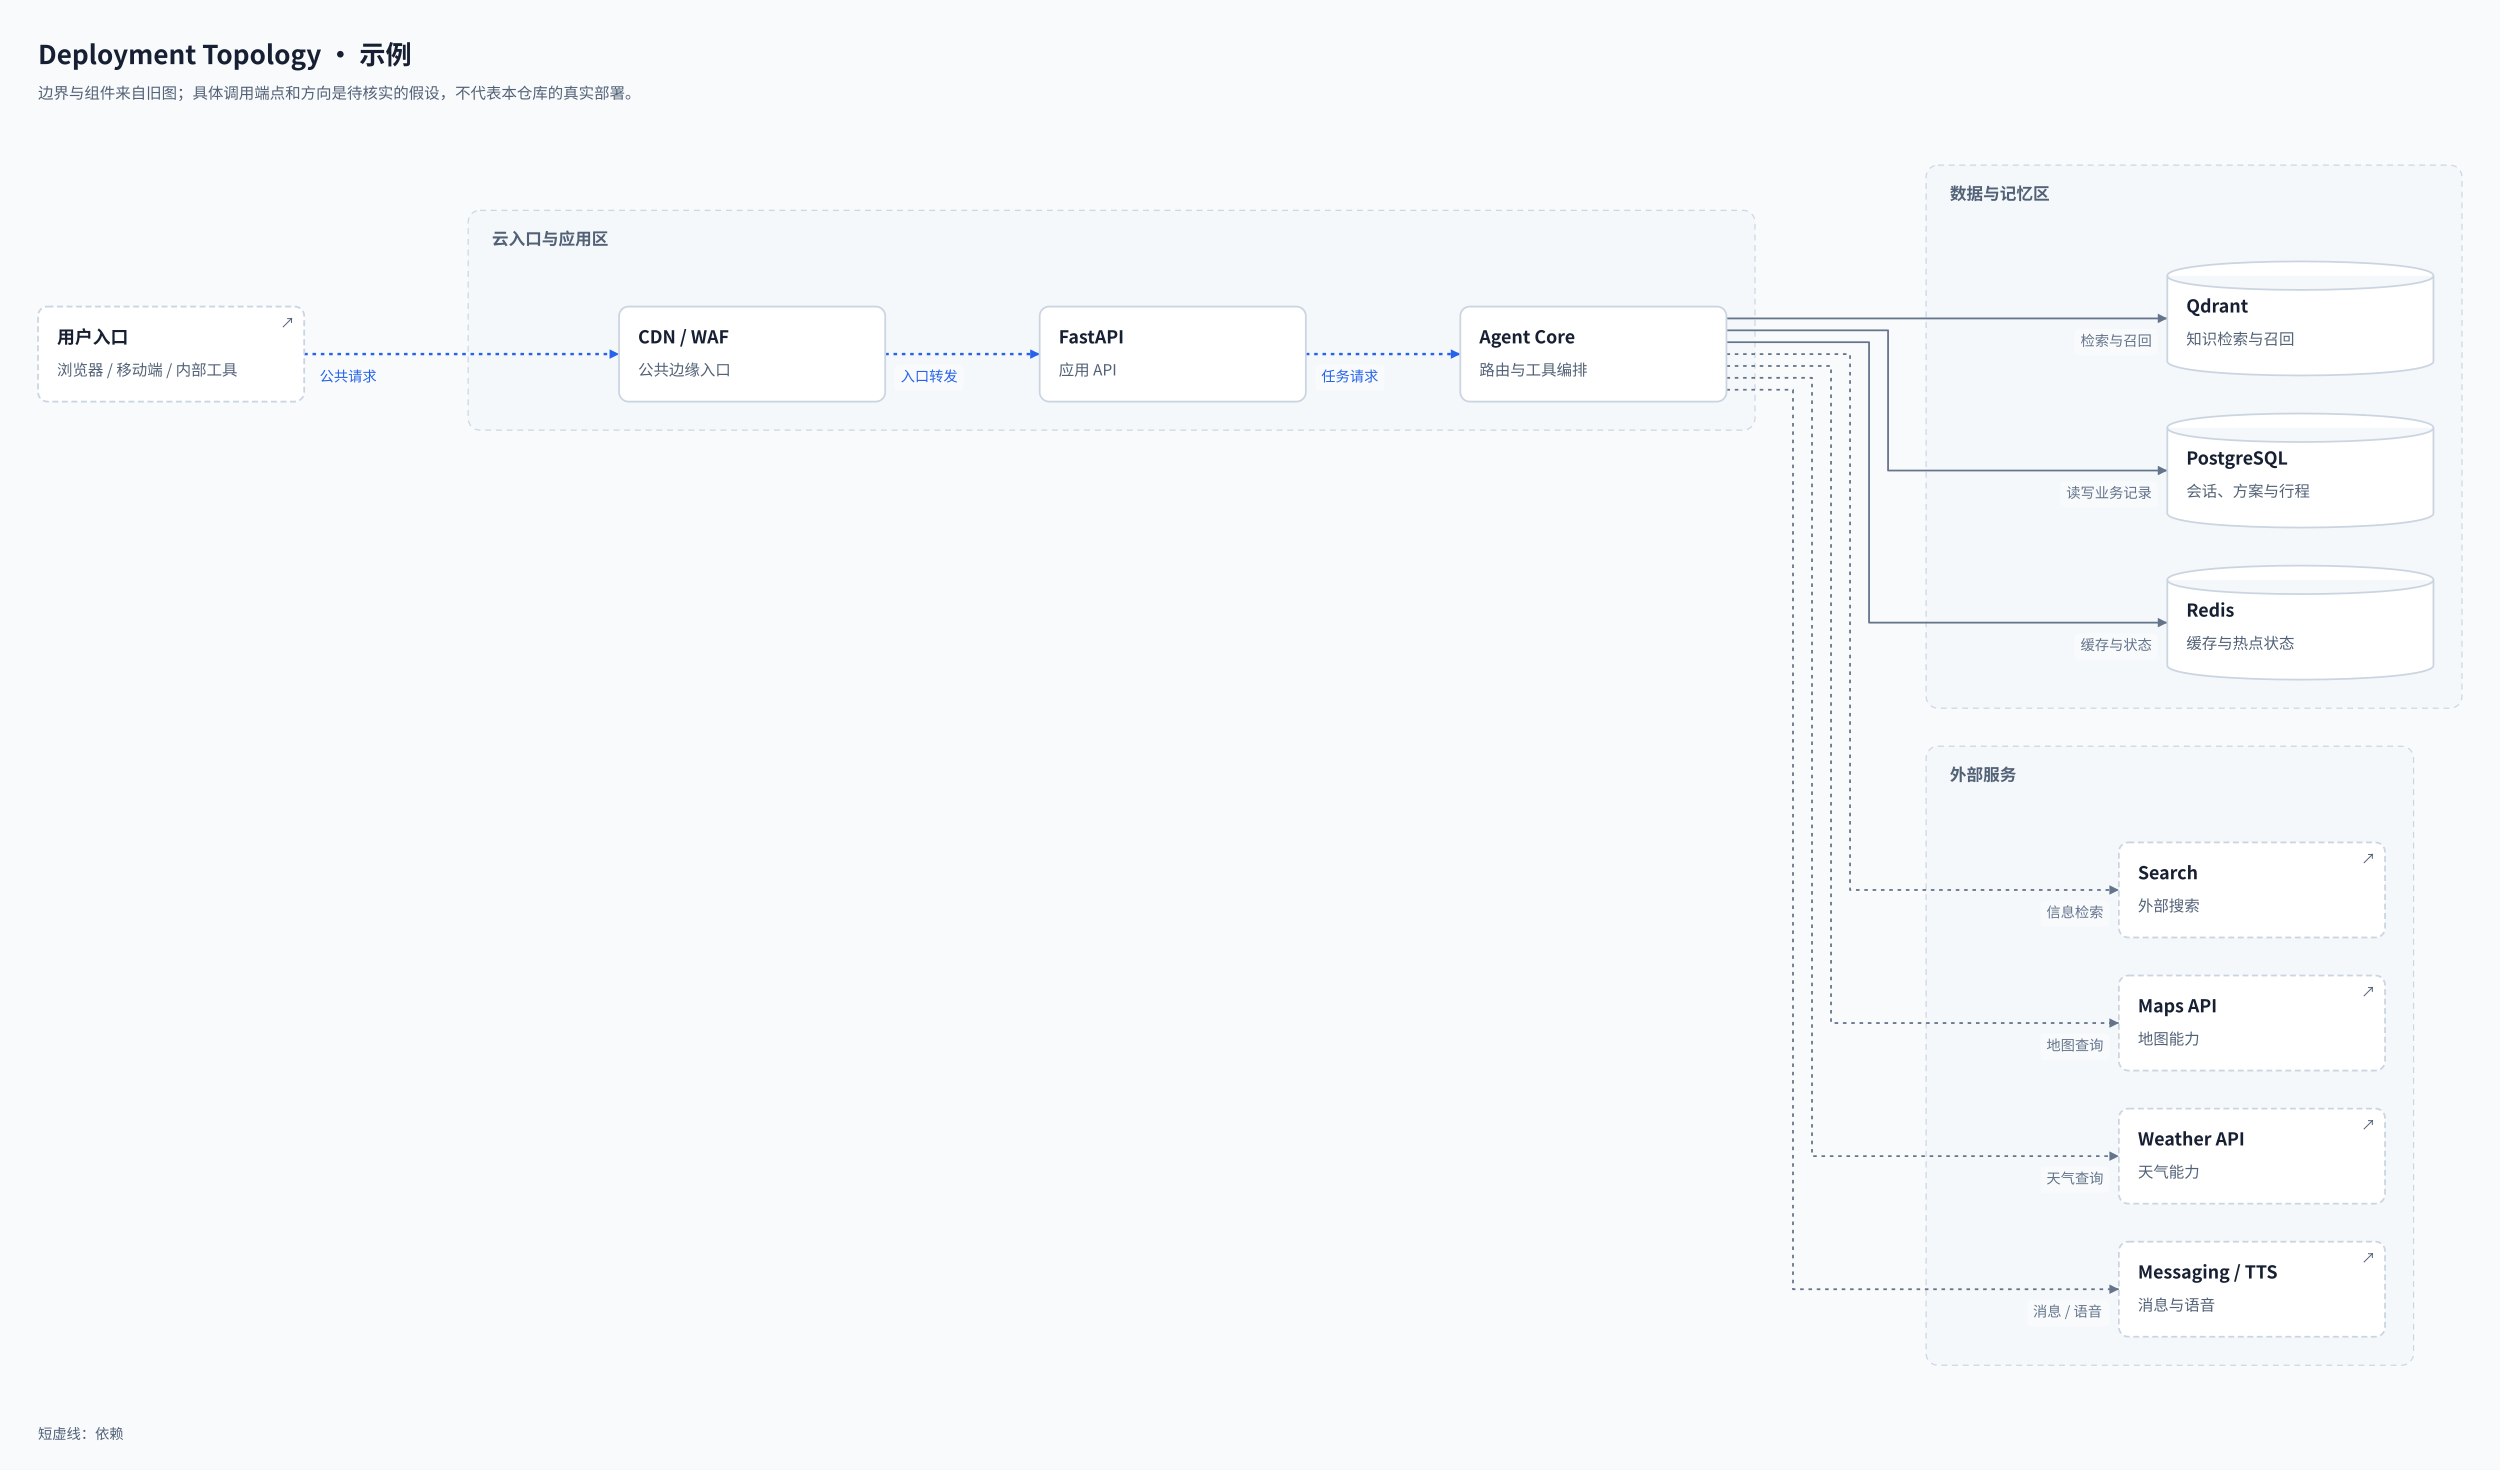
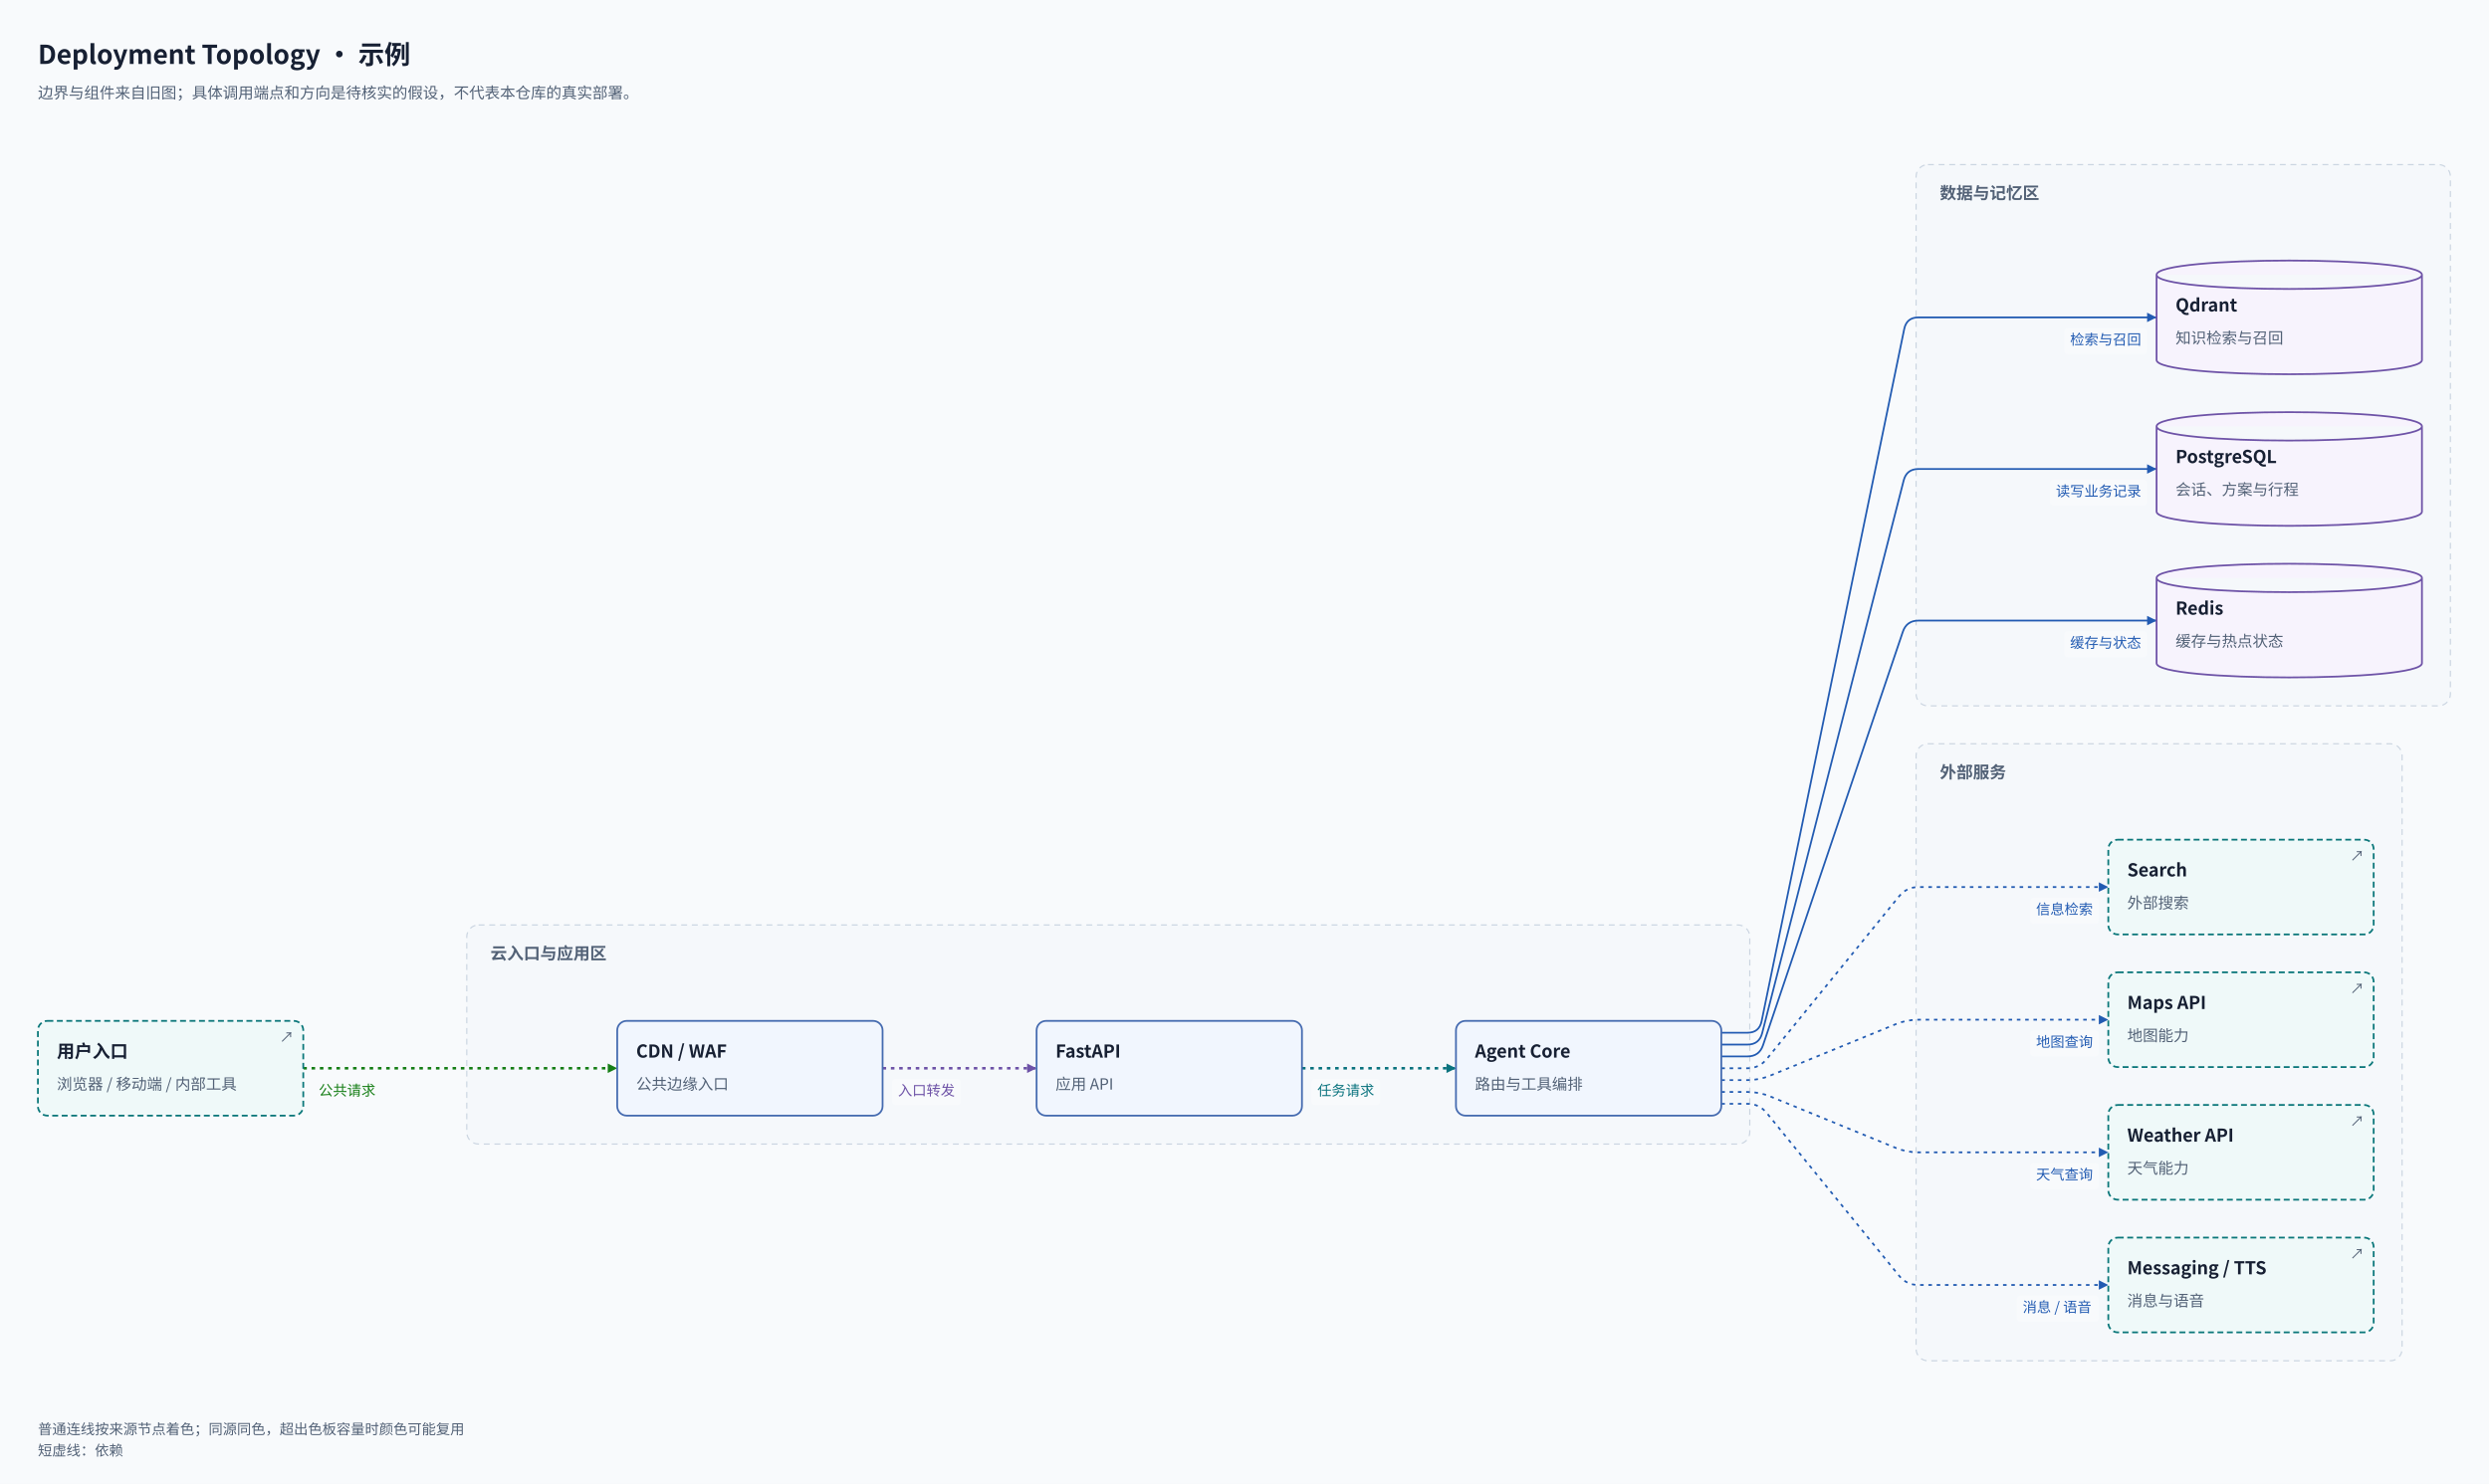
- <svg xmlns="http://www.w3.org/2000/svg" width="2104" role="img" data-theme="light" height="1237" viewBox="0 0 2104 1237" style="font-family: &quot;Segoe UI&quot;, &quot;Microsoft YaHei&quot;, &quot;Noto Sans CJK SC&quot;, sans-serif;">
-   <rect width="2104" height="1237" fill="#F8FAFC" />
+ <svg xmlns="http://www.w3.org/2000/svg" width="2101" role="img" data-theme="light" height="1253" viewBox="0 0 2101 1253" style="font-family: &quot;Segoe UI&quot;, &quot;Microsoft YaHei&quot;, &quot;Noto Sans CJK SC&quot;, sans-serif;">
+   <rect width="2101" height="1253" fill="#F8FAFC" />
  <text x="32" y="54" fill="#172033" font-size="22" font-weight="600">Deployment Topology · 示例</text>
  <text x="32" y="83" fill="#526176" font-size="13" font-weight="400">边界与组件来自旧图；具体调用端点和方向是待核实的假设，不代表本仓库的真实部署。</text>
-   <svg width="2104" height="1074" viewBox="0 0 2104 1074" role="group" aria-label="技术图" data-diagram="true" style="font-family: &quot;Segoe UI&quot;, &quot;Microsoft YaHei&quot;, &quot;Noto Sans CJK SC&quot;, sans-serif;" y="107" x="0">
-     <style>.bp-node,.bp-group-toggle,.bp-edge{cursor:pointer}.bp-node:focus{outline:none}.bp-node:focus .bp-shape,.bp-node.bp-selected .bp-shape{stroke:#2563EB;stroke-width:3}.bp-dim{opacity:.2}.bp-related .bp-shape{stroke:#2563EB;stroke-width:2.5}.bp-edge.bp-related .bp-edge-line,.bp-edge.bp-selected .bp-edge-line{stroke:#2563EB;stroke-width:3}.bp-edge:focus .bp-edge-line{stroke:#2563EB;stroke-width:3}.bp-group-toggle:focus rect{stroke:#2563EB;stroke-width:2}.bp-group-toggle:hover rect{fill:#F1F5F9}</style>
+   <svg width="2101" height="1074" viewBox="0 0 2101 1074" role="group" aria-label="技术图" data-diagram="true" style="font-family: &quot;Segoe UI&quot;, &quot;Microsoft YaHei&quot;, &quot;Noto Sans CJK SC&quot;, sans-serif;" y="107" x="0">
+     <style>.bp-node,.bp-group-toggle,.bp-edge{cursor:pointer}.bp-node:focus{outline:none}.bp-node:focus .bp-shape,.bp-node.bp-selected .bp-shape{stroke:#2563EB;stroke-width:3}.bp-dim{opacity:.2}.bp-related .bp-shape{stroke:#2563EB;stroke-width:2.5}.bp-edge.bp-related .bp-edge-line,.bp-edge.bp-selected .bp-edge-line{stroke-width:3}.bp-edge:focus .bp-edge-line{stroke-width:3}.bp-group-toggle:focus rect{stroke:#2563EB;stroke-width:2}.bp-group-toggle:hover rect{fill:#F1F5F9}</style>
    <defs>
-       <marker id="export-1-bp-arrow-normal" markerWidth="8" markerHeight="8" refX="8" refY="4" orient="auto" markerUnits="userSpaceOnUse">
-         <path d="M0 0 L8 4 L0 8 Z" fill="#64748B" />
-       </marker>
-       <marker id="export-1-bp-arrow-accent" markerWidth="8" markerHeight="8" refX="8" refY="4" orient="auto" markerUnits="userSpaceOnUse">
-         <path d="M0 0 L8 4 L0 8 Z" fill="#2563EB" />
-       </marker>
      <marker id="export-1-bp-arrow-exception" markerWidth="8" markerHeight="8" refX="8" refY="4" orient="auto" markerUnits="userSpaceOnUse">
        <path d="M0 0 L8 4 L0 8 Z" fill="#B91C1C" />
      </marker>
+       <marker id="export-1-bp-arrow-feedback" markerWidth="8" markerHeight="8" refX="8" refY="4" orient="auto" markerUnits="userSpaceOnUse">
+         <path d="M0 0 L8 4 L0 8 Z" fill="#915E0A" />
+       </marker>
+       <marker id="export-1-bp-arrow-source-0" markerWidth="8" markerHeight="8" refX="8" refY="4" orient="auto" markerUnits="userSpaceOnUse">
+         <path d="M0 0 L8 4 L0 8 Z" fill="#225BB2" />
+       </marker>
+       <marker id="export-1-bp-arrow-source-1" markerWidth="8" markerHeight="8" refX="8" refY="4" orient="auto" markerUnits="userSpaceOnUse">
+         <path d="M0 0 L8 4 L0 8 Z" fill="#0A737E" />
+       </marker>
+       <marker id="export-1-bp-arrow-source-2" markerWidth="8" markerHeight="8" refX="8" refY="4" orient="auto" markerUnits="userSpaceOnUse">
+         <path d="M0 0 L8 4 L0 8 Z" fill="#6E53A7" />
+       </marker>
+       <marker id="export-1-bp-arrow-source-3" markerWidth="8" markerHeight="8" refX="8" refY="4" orient="auto" markerUnits="userSpaceOnUse">
+         <path d="M0 0 L8 4 L0 8 Z" fill="#286B4D" />
+       </marker>
+       <marker id="export-1-bp-arrow-source-4" markerWidth="8" markerHeight="8" refX="8" refY="4" orient="auto" markerUnits="userSpaceOnUse">
+         <path d="M0 0 L8 4 L0 8 Z" fill="#9C3B73" />
+       </marker>
+       <marker id="export-1-bp-arrow-source-5" markerWidth="8" markerHeight="8" refX="8" refY="4" orient="auto" markerUnits="userSpaceOnUse">
+         <path d="M0 0 L8 4 L0 8 Z" fill="#475569" />
+       </marker>
+       <marker id="export-1-bp-arrow-source-6" markerWidth="8" markerHeight="8" refX="8" refY="4" orient="auto" markerUnits="userSpaceOnUse">
+         <path d="M0 0 L8 4 L0 8 Z" fill="#795548" />
+       </marker>
+       <marker id="export-1-bp-arrow-source-7" markerWidth="8" markerHeight="8" refX="8" refY="4" orient="auto" markerUnits="userSpaceOnUse">
+         <path d="M0 0 L8 4 L0 8 Z" fill="#55700D" />
+       </marker>
+       <marker id="export-1-bp-arrow-source-8" markerWidth="8" markerHeight="8" refX="8" refY="4" orient="auto" markerUnits="userSpaceOnUse">
+         <path d="M0 0 L8 4 L0 8 Z" fill="#822B2B" />
+       </marker>
+       <marker id="export-1-bp-arrow-source-9" markerWidth="8" markerHeight="8" refX="8" refY="4" orient="auto" markerUnits="userSpaceOnUse">
+         <path d="M0 0 L8 4 L0 8 Z" fill="#167E16" />
+       </marker>
+       <marker id="export-1-bp-arrow-source-10" markerWidth="8" markerHeight="8" refX="8" refY="4" orient="auto" markerUnits="userSpaceOnUse">
+         <path d="M0 0 L8 4 L0 8 Z" fill="#953295" />
+       </marker>
+       <marker id="export-1-bp-arrow-source-11" markerWidth="8" markerHeight="8" refX="8" refY="4" orient="auto" markerUnits="userSpaceOnUse">
+         <path d="M0 0 L8 4 L0 8 Z" fill="#6F5625" />
+       </marker>
+       <marker id="export-1-bp-arrow-source-12" markerWidth="8" markerHeight="8" refX="8" refY="4" orient="auto" markerUnits="userSpaceOnUse">
+         <path d="M0 0 L8 4 L0 8 Z" fill="#326395" />
+       </marker>
+       <marker id="export-1-bp-arrow-source-13" markerWidth="8" markerHeight="8" refX="8" refY="4" orient="auto" markerUnits="userSpaceOnUse">
+         <path d="M0 0 L8 4 L0 8 Z" fill="#25256F" />
+       </marker>
+       <marker id="export-1-bp-arrow-source-14" markerWidth="8" markerHeight="8" refX="8" refY="4" orient="auto" markerUnits="userSpaceOnUse">
+         <path d="M0 0 L8 4 L0 8 Z" fill="#11799C" />
+       </marker>
+       <marker id="export-1-bp-arrow-source-15" markerWidth="8" markerHeight="8" refX="8" refY="4" orient="auto" markerUnits="userSpaceOnUse">
+         <path d="M0 0 L8 4 L0 8 Z" fill="#6F3E25" />
+       </marker>
+       <marker id="export-1-bp-arrow-source-16" markerWidth="8" markerHeight="8" refX="8" refY="4" orient="auto" markerUnits="userSpaceOnUse">
+         <path d="M0 0 L8 4 L0 8 Z" fill="#572B82" />
+       </marker>
+       <marker id="export-1-bp-arrow-source-17" markerWidth="8" markerHeight="8" refX="8" refY="4" orient="auto" markerUnits="userSpaceOnUse">
+         <path d="M0 0 L8 4 L0 8 Z" fill="#6F253E" />
+       </marker>
    </defs>
-     <rect width="2104" height="1074" fill="#F8FAFC" data-background="true" />
+     <rect width="2101" height="1074" fill="#F8FAFC" data-background="true" />
    <g data-group-id="application-zone" aria-label="分组 云入口与应用区">
-       <rect x="394" y="70" width="1083" height="185" rx="10" fill="#F1F5F9" fill-opacity="0.55" stroke="#CBD5E1" stroke-dasharray="5 4" />
-       <text x="414" y="99" fill="#526176" font-size="14" font-weight="600" text-anchor="start" data-text-block="true">
+       <rect x="394" y="674" width="1083" height="185" rx="10" fill="#F1F5F9" fill-opacity="0.55" stroke="#CBD5E1" stroke-dasharray="5 4" />
+       <text x="414" y="703" fill="#526176" font-size="14" font-weight="600" text-anchor="start" data-text-block="true">
        <tspan x="414" dy="0">云入口与应用区</tspan>
      </text>
    </g>
    <g data-group-id="data-zone" aria-label="分组 数据与记忆区">
-       <rect x="1621" y="32" width="451" height="457" rx="10" fill="#F1F5F9" fill-opacity="0.55" stroke="#CBD5E1" stroke-dasharray="5 4" />
-       <text x="1641" y="61" fill="#526176" font-size="14" font-weight="600" text-anchor="start" data-text-block="true">
-         <tspan x="1641" dy="0">数据与记忆区</tspan>
+       <rect x="1617.4" y="32" width="451" height="457" rx="10" fill="#F1F5F9" fill-opacity="0.55" stroke="#CBD5E1" stroke-dasharray="5 4" />
+       <text x="1637.4" y="61" fill="#526176" font-size="14" font-weight="600" text-anchor="start" data-text-block="true">
+         <tspan x="1637.4" dy="0">数据与记忆区</tspan>
      </text>
    </g>
    <g data-group-id="external-zone" aria-label="分组 外部服务">
-       <rect x="1621" y="521" width="410.25" height="521" rx="10" fill="#F1F5F9" fill-opacity="0.55" stroke="#CBD5E1" stroke-dasharray="5 4" />
-       <text x="1641" y="550" fill="#526176" font-size="14" font-weight="600" text-anchor="start" data-text-block="true">
-         <tspan x="1641" dy="0">外部服务</tspan>
-       </text>
-     </g>
-     <g class="bp-edge" data-edge-id="users-edge" aria-label="users 到 edge：公共请求">
-       <path d="M256 191 L521 191" fill="none" stroke="transparent" stroke-width="16" data-edge-hit="true" />
-       <path d="M256 191 L521 191" fill="none" stroke="#2563EB" stroke-width="2" stroke-dasharray="3 4" stroke-linejoin="round" marker-end="url(#export-1-bp-arrow-accent)" class="bp-edge-line" />
-     </g>
-     <g class="bp-edge" data-edge-id="edge-api" aria-label="edge 到 api：入口转发">
-       <path d="M745 191 L875 191" fill="none" stroke="transparent" stroke-width="16" data-edge-hit="true" />
-       <path d="M745 191 L875 191" fill="none" stroke="#2563EB" stroke-width="2" stroke-dasharray="3 4" stroke-linejoin="round" marker-end="url(#export-1-bp-arrow-accent)" class="bp-edge-line" />
-     </g>
-     <g class="bp-edge" data-edge-id="api-agent" aria-label="api 到 agent：任务请求">
-       <path d="M1099 191 L1229 191" fill="none" stroke="transparent" stroke-width="16" data-edge-hit="true" />
-       <path d="M1099 191 L1229 191" fill="none" stroke="#2563EB" stroke-width="2" stroke-dasharray="3 4" stroke-linejoin="round" marker-end="url(#export-1-bp-arrow-accent)" class="bp-edge-line" />
-     </g>
-     <g class="bp-edge" data-edge-id="agent-postgres" aria-label="agent 到 postgres：读写业务记录">
-       <path d="M1453 171 L1589 171 L1589 289 L1824 289" fill="none" stroke="transparent" stroke-width="16" data-edge-hit="true" />
-       <path d="M1453 171 L1589 171 L1589 289 L1824 289" fill="none" stroke="#64748B" stroke-width="1.5" stroke-dasharray="none" stroke-linejoin="round" marker-end="url(#export-1-bp-arrow-normal)" class="bp-edge-line" />
-     </g>
-     <g class="bp-edge" data-edge-id="agent-redis" aria-label="agent 到 redis：缓存与状态">
-       <path d="M1453 181 L1573 181 L1573 417 L1824 417" fill="none" stroke="transparent" stroke-width="16" data-edge-hit="true" />
-       <path d="M1453 181 L1573 181 L1573 417 L1824 417" fill="none" stroke="#64748B" stroke-width="1.5" stroke-dasharray="none" stroke-linejoin="round" marker-end="url(#export-1-bp-arrow-normal)" class="bp-edge-line" />
-     </g>
-     <g class="bp-edge" data-edge-id="agent-qdrant" aria-label="agent 到 qdrant：检索与召回">
-       <path d="M1453 161 L1824 161" fill="none" stroke="transparent" stroke-width="16" data-edge-hit="true" />
-       <path d="M1453 161 L1824 161" fill="none" stroke="#64748B" stroke-width="1.5" stroke-dasharray="none" stroke-linejoin="round" marker-end="url(#export-1-bp-arrow-normal)" class="bp-edge-line" />
-     </g>
-     <g class="bp-edge" data-edge-id="agent-maps" aria-label="agent 到 maps：地图查询">
-       <path d="M1453 201 L1541 201 L1541 754 L1783.25 754" fill="none" stroke="transparent" stroke-width="16" data-edge-hit="true" />
-       <path d="M1453 201 L1541 201 L1541 754 L1783.25 754" fill="none" stroke="#64748B" stroke-width="1.5" stroke-dasharray="3 4" stroke-linejoin="round" marker-end="url(#export-1-bp-arrow-normal)" class="bp-edge-line" />
-     </g>
-     <g class="bp-edge" data-edge-id="agent-weather" aria-label="agent 到 weather：天气查询">
-       <path d="M1453 211 L1525 211 L1525 866 L1783.25 866" fill="none" stroke="transparent" stroke-width="16" data-edge-hit="true" />
-       <path d="M1453 211 L1525 211 L1525 866 L1783.25 866" fill="none" stroke="#64748B" stroke-width="1.5" stroke-dasharray="3 4" stroke-linejoin="round" marker-end="url(#export-1-bp-arrow-normal)" class="bp-edge-line" />
-     </g>
-     <g class="bp-edge" data-edge-id="agent-search" aria-label="agent 到 search：信息检索">
-       <path d="M1453 191 L1557 191 L1557 642 L1783.25 642" fill="none" stroke="transparent" stroke-width="16" data-edge-hit="true" />
-       <path d="M1453 191 L1557 191 L1557 642 L1783.25 642" fill="none" stroke="#64748B" stroke-width="1.5" stroke-dasharray="3 4" stroke-linejoin="round" marker-end="url(#export-1-bp-arrow-normal)" class="bp-edge-line" />
-     </g>
-     <g class="bp-edge" data-edge-id="agent-messaging" aria-label="agent 到 messaging：消息 / 语音">
-       <path d="M1453 221 L1509 221 L1509 978 L1783.25 978" fill="none" stroke="transparent" stroke-width="16" data-edge-hit="true" />
-       <path d="M1453 221 L1509 221 L1509 978 L1783.25 978" fill="none" stroke="#64748B" stroke-width="1.5" stroke-dasharray="3 4" stroke-linejoin="round" marker-end="url(#export-1-bp-arrow-normal)" class="bp-edge-line" />
-     </g>
-     <g class="bp-node" data-node-id="users" data-original-node-ids="[&quot;users&quot;]" aria-label="用户入口" transform="translate(32 151)">
-       <rect fill="#FFFFFF" stroke="#CBD5E1" stroke-width="1.5" class="bp-shape" width="224" height="80" rx="8" stroke-dasharray="5 3" />
+       <rect x="1617.4" y="521" width="410.25" height="521" rx="10" fill="#F1F5F9" fill-opacity="0.55" stroke="#CBD5E1" stroke-dasharray="5 4" />
+       <text x="1637.4" y="550" fill="#526176" font-size="14" font-weight="600" text-anchor="start" data-text-block="true">
+         <tspan x="1637.4" dy="0">外部服务</tspan>
+       </text>
+     </g>
+     <g class="bp-edge" data-edge-id="users-edge" data-edge-kind="dependency" aria-label="依赖：users 到 edge：公共请求">
+       <path d="M256 795 L521 795" fill="none" stroke="transparent" stroke-width="16" data-edge-hit="true" />
+       <path d="M256 795 L521 795" fill="none" stroke="#167E16" stroke-width="2.2" stroke-dasharray="3 4" stroke-linejoin="round" marker-end="url(#export-1-bp-arrow-source-9)" class="bp-edge-line" />
+     </g>
+     <g class="bp-edge" data-edge-id="edge-api" data-edge-kind="dependency" aria-label="依赖：edge 到 api：入口转发">
+       <path d="M745 795 L875 795" fill="none" stroke="transparent" stroke-width="16" data-edge-hit="true" />
+       <path d="M745 795 L875 795" fill="none" stroke="#6E53A7" stroke-width="2.2" stroke-dasharray="3 4" stroke-linejoin="round" marker-end="url(#export-1-bp-arrow-source-2)" class="bp-edge-line" />
+     </g>
+     <g class="bp-edge" data-edge-id="api-agent" data-edge-kind="dependency" aria-label="依赖：api 到 agent：任务请求">
+       <path d="M1099 795 L1229 795" fill="none" stroke="transparent" stroke-width="16" data-edge-hit="true" />
+       <path d="M1099 795 L1229 795" fill="none" stroke="#0A737E" stroke-width="2.2" stroke-dasharray="3 4" stroke-linejoin="round" marker-end="url(#export-1-bp-arrow-source-1)" class="bp-edge-line" />
+     </g>
+     <g class="bp-edge" data-edge-id="agent-postgres" data-edge-kind="data" aria-label="数据：agent 到 postgres：读写业务记录">
+       <path d="M1453 775 L1475 775 Q1485 775 1487.48 765.312 L1606.92 298.688 Q1609.4 289 1619.4 289 L1820.4 289" fill="none" stroke="transparent" stroke-width="16" data-edge-hit="true" />
+       <path d="M1453 775 L1475 775 Q1485 775 1487.48 765.312 L1606.92 298.688 Q1609.4 289 1619.4 289 L1820.4 289" fill="none" stroke="#225BB2" stroke-width="1.5" stroke-dasharray="none" stroke-linejoin="round" marker-end="url(#export-1-bp-arrow-source-0)" class="bp-edge-line" />
+     </g>
+     <g class="bp-edge" data-edge-id="agent-redis" data-edge-kind="data" aria-label="数据：agent 到 redis：缓存与状态">
+       <path d="M1453 785 L1475 785 Q1485 785 1488.202 775.527 L1606.198 426.473 Q1609.4 417 1619.4 417 L1820.4 417" fill="none" stroke="transparent" stroke-width="16" data-edge-hit="true" />
+       <path d="M1453 785 L1475 785 Q1485 785 1488.202 775.527 L1606.198 426.473 Q1609.4 417 1619.4 417 L1820.4 417" fill="none" stroke="#225BB2" stroke-width="1.5" stroke-dasharray="none" stroke-linejoin="round" marker-end="url(#export-1-bp-arrow-source-0)" class="bp-edge-line" />
+     </g>
+     <g class="bp-edge" data-edge-id="agent-qdrant" data-edge-kind="data" aria-label="数据：agent 到 qdrant：检索与召回">
+       <path d="M1453 765 L1475 765 Q1485 765 1487.017 755.206 L1607.383 170.794 Q1609.4 161 1619.4 161 L1820.4 161" fill="none" stroke="transparent" stroke-width="16" data-edge-hit="true" />
+       <path d="M1453 765 L1475 765 Q1485 765 1487.017 755.206 L1607.383 170.794 Q1609.4 161 1619.4 161 L1820.4 161" fill="none" stroke="#225BB2" stroke-width="1.5" stroke-dasharray="none" stroke-linejoin="round" marker-end="url(#export-1-bp-arrow-source-0)" class="bp-edge-line" />
+     </g>
+     <g class="bp-edge" data-edge-id="agent-maps" data-edge-kind="dependency" aria-label="依赖：agent 到 maps：地图查询">
+       <path d="M1453 805 L1475 805 Q1485 805 1494.253 801.207 L1600.147 757.793 Q1609.4 754 1619.4 754 L1779.65 754" fill="none" stroke="transparent" stroke-width="16" data-edge-hit="true" />
+       <path d="M1453 805 L1475 805 Q1485 805 1494.253 801.207 L1600.147 757.793 Q1609.4 754 1619.4 754 L1779.65 754" fill="none" stroke="#225BB2" stroke-width="1.5" stroke-dasharray="3 4" stroke-linejoin="round" marker-end="url(#export-1-bp-arrow-source-0)" class="bp-edge-line" />
+     </g>
+     <g class="bp-edge" data-edge-id="agent-weather" data-edge-kind="dependency" aria-label="依赖：agent 到 weather：天气查询">
+       <path d="M1453 815 L1475 815 Q1485 815 1494.253 818.793 L1600.147 862.207 Q1609.4 866 1619.4 866 L1779.65 866" fill="none" stroke="transparent" stroke-width="16" data-edge-hit="true" />
+       <path d="M1453 815 L1475 815 Q1485 815 1494.253 818.793 L1600.147 862.207 Q1609.4 866 1619.4 866 L1779.65 866" fill="none" stroke="#225BB2" stroke-width="1.5" stroke-dasharray="3 4" stroke-linejoin="round" marker-end="url(#export-1-bp-arrow-source-0)" class="bp-edge-line" />
+     </g>
+     <g class="bp-edge" data-edge-id="agent-search" data-edge-kind="dependency" aria-label="依赖：agent 到 search：信息检索">
+       <path d="M1453 795 L1475 795 Q1485 795 1491.309 787.241 L1603.091 649.759 Q1609.4 642 1619.4 642 L1779.65 642" fill="none" stroke="transparent" stroke-width="16" data-edge-hit="true" />
+       <path d="M1453 795 L1475 795 Q1485 795 1491.309 787.241 L1603.091 649.759 Q1609.4 642 1619.4 642 L1779.65 642" fill="none" stroke="#225BB2" stroke-width="1.5" stroke-dasharray="3 4" stroke-linejoin="round" marker-end="url(#export-1-bp-arrow-source-0)" class="bp-edge-line" />
+     </g>
+     <g class="bp-edge" data-edge-id="agent-messaging" data-edge-kind="dependency" aria-label="依赖：agent 到 messaging：消息 / 语音">
+       <path d="M1453 825 L1475 825 Q1485 825 1491.309 832.759 L1603.091 970.241 Q1609.4 978 1619.4 978 L1779.65 978" fill="none" stroke="transparent" stroke-width="16" data-edge-hit="true" />
+       <path d="M1453 825 L1475 825 Q1485 825 1491.309 832.759 L1603.091 970.241 Q1609.4 978 1619.4 978 L1779.65 978" fill="none" stroke="#225BB2" stroke-width="1.5" stroke-dasharray="3 4" stroke-linejoin="round" marker-end="url(#export-1-bp-arrow-source-0)" class="bp-edge-line" />
+     </g>
+     <g class="bp-node" data-node-id="users" data-node-kind="external" data-original-node-ids="[&quot;users&quot;]" aria-label="用户入口" transform="translate(32 755)">
+       <rect stroke="#0B777A" fill="#EFF9F9" stroke-width="1.5" class="bp-shape" width="224" height="80" rx="8" stroke-dasharray="5 3" />
      <text x="16" y="31" fill="#172033" font-size="15" font-weight="600" text-anchor="start" data-text-block="true">
        <tspan x="16" dy="0">用户入口</tspan>
      </text>
      <text x="16" y="58" fill="#526176" font-size="13" font-weight="400" text-anchor="start" data-text-block="true">
        <tspan x="16" dy="0">浏览器 / 移动端 / 内部工具</tspan>
      </text>
      <text x="204" y="18" fill="#526176" font-size="12">↗</text>
    </g>
-     <g class="bp-node" data-node-id="edge" data-original-node-ids="[&quot;edge&quot;]" aria-label="CDN / WAF" transform="translate(521 151)">
-       <rect fill="#FFFFFF" stroke="#CBD5E1" stroke-width="1.5" class="bp-shape" width="224" height="80" rx="8" stroke-dasharray="none" />
+     <g class="bp-node" data-node-id="edge" data-node-kind="process" data-original-node-ids="[&quot;edge&quot;]" aria-label="CDN / WAF" transform="translate(521 755)">
+       <rect stroke="#456BB0" fill="#F1F6FE" stroke-width="1.5" class="bp-shape" width="224" height="80" rx="8" stroke-dasharray="none" />
      <text x="16" y="31" fill="#172033" font-size="15" font-weight="600" text-anchor="start" data-text-block="true">
        <tspan x="16" dy="0">CDN / WAF</tspan>
      </text>
      <text x="16" y="58" fill="#526176" font-size="13" font-weight="400" text-anchor="start" data-text-block="true">
        <tspan x="16" dy="0">公共边缘入口</tspan>
      </text>
    </g>
-     <g class="bp-node" data-node-id="api" data-original-node-ids="[&quot;api&quot;]" aria-label="FastAPI" transform="translate(875 151)">
-       <rect fill="#FFFFFF" stroke="#CBD5E1" stroke-width="1.5" class="bp-shape" width="224" height="80" rx="8" stroke-dasharray="none" />
+     <g class="bp-node" data-node-id="api" data-node-kind="process" data-original-node-ids="[&quot;api&quot;]" aria-label="FastAPI" transform="translate(875 755)">
+       <rect stroke="#456BB0" fill="#F1F6FE" stroke-width="1.5" class="bp-shape" width="224" height="80" rx="8" stroke-dasharray="none" />
      <text x="16" y="31" fill="#172033" font-size="15" font-weight="600" text-anchor="start" data-text-block="true">
        <tspan x="16" dy="0">FastAPI</tspan>
      </text>
      <text x="16" y="58" fill="#526176" font-size="13" font-weight="400" text-anchor="start" data-text-block="true">
        <tspan x="16" dy="0">应用 API</tspan>
      </text>
    </g>
-     <g class="bp-node" data-node-id="agent" data-original-node-ids="[&quot;agent&quot;]" aria-label="Agent Core" transform="translate(1229 151)">
-       <rect fill="#FFFFFF" stroke="#CBD5E1" stroke-width="1.5" class="bp-shape" width="224" height="80" rx="8" stroke-dasharray="none" />
+     <g class="bp-node" data-node-id="agent" data-node-kind="process" data-original-node-ids="[&quot;agent&quot;]" aria-label="Agent Core" transform="translate(1229 755)">
+       <rect stroke="#456BB0" fill="#F1F6FE" stroke-width="1.5" class="bp-shape" width="224" height="80" rx="8" stroke-dasharray="none" />
      <text x="16" y="31" fill="#172033" font-size="15" font-weight="600" text-anchor="start" data-text-block="true">
        <tspan x="16" dy="0">Agent Core</tspan>
      </text>
      <text x="16" y="58" fill="#526176" font-size="13" font-weight="400" text-anchor="start" data-text-block="true">
        <tspan x="16" dy="0">路由与工具编排</tspan>
      </text>
    </g>
-     <g class="bp-node" data-node-id="postgres" data-original-node-ids="[&quot;postgres&quot;]" aria-label="PostgreSQL" transform="translate(1824 241)">
-       <path fill="#FFFFFF" stroke="#CBD5E1" stroke-width="1.5" class="bp-shape" d="M0 12 C0 -4 224 -4 224 12 V84 C224 100 0 100 0 84 Z M0 12 C0 28 224 28 224 12" />
+     <g class="bp-node" data-node-id="postgres" data-node-kind="store" data-original-node-ids="[&quot;postgres&quot;]" aria-label="PostgreSQL" transform="translate(1820.4 241)">
+       <path stroke="#6E53A7" fill="#F7F3FD" stroke-width="1.5" class="bp-shape" d="M0 12 C0 -4 224 -4 224 12 V84 C224 100 0 100 0 84 Z M0 12 C0 28 224 28 224 12" />
      <text x="16" y="43" fill="#172033" font-size="15" font-weight="600" text-anchor="start" data-text-block="true">
        <tspan x="16" dy="0">PostgreSQL</tspan>
      </text>
      <text x="16" y="70" fill="#526176" font-size="13" font-weight="400" text-anchor="start" data-text-block="true">
        <tspan x="16" dy="0">会话、方案与行程</tspan>
      </text>
    </g>
-     <g class="bp-node" data-node-id="redis" data-original-node-ids="[&quot;redis&quot;]" aria-label="Redis" transform="translate(1824 369)">
-       <path fill="#FFFFFF" stroke="#CBD5E1" stroke-width="1.5" class="bp-shape" d="M0 12 C0 -4 224 -4 224 12 V84 C224 100 0 100 0 84 Z M0 12 C0 28 224 28 224 12" />
+     <g class="bp-node" data-node-id="redis" data-node-kind="store" data-original-node-ids="[&quot;redis&quot;]" aria-label="Redis" transform="translate(1820.4 369)">
+       <path stroke="#6E53A7" fill="#F7F3FD" stroke-width="1.5" class="bp-shape" d="M0 12 C0 -4 224 -4 224 12 V84 C224 100 0 100 0 84 Z M0 12 C0 28 224 28 224 12" />
      <text x="16" y="43" fill="#172033" font-size="15" font-weight="600" text-anchor="start" data-text-block="true">
        <tspan x="16" dy="0">Redis</tspan>
      </text>
      <text x="16" y="70" fill="#526176" font-size="13" font-weight="400" text-anchor="start" data-text-block="true">
        <tspan x="16" dy="0">缓存与热点状态</tspan>
      </text>
    </g>
-     <g class="bp-node" data-node-id="qdrant" data-original-node-ids="[&quot;qdrant&quot;]" aria-label="Qdrant" transform="translate(1824 113)">
-       <path fill="#FFFFFF" stroke="#CBD5E1" stroke-width="1.5" class="bp-shape" d="M0 12 C0 -4 224 -4 224 12 V84 C224 100 0 100 0 84 Z M0 12 C0 28 224 28 224 12" />
+     <g class="bp-node" data-node-id="qdrant" data-node-kind="store" data-original-node-ids="[&quot;qdrant&quot;]" aria-label="Qdrant" transform="translate(1820.4 113)">
+       <path stroke="#6E53A7" fill="#F7F3FD" stroke-width="1.5" class="bp-shape" d="M0 12 C0 -4 224 -4 224 12 V84 C224 100 0 100 0 84 Z M0 12 C0 28 224 28 224 12" />
      <text x="16" y="43" fill="#172033" font-size="15" font-weight="600" text-anchor="start" data-text-block="true">
        <tspan x="16" dy="0">Qdrant</tspan>
      </text>
      <text x="16" y="70" fill="#526176" font-size="13" font-weight="400" text-anchor="start" data-text-block="true">
        <tspan x="16" dy="0">知识检索与召回</tspan>
      </text>
    </g>
-     <g class="bp-node" data-node-id="maps" data-original-node-ids="[&quot;maps&quot;]" aria-label="Maps API" transform="translate(1783.25 714)">
-       <rect fill="#FFFFFF" stroke="#CBD5E1" stroke-width="1.5" class="bp-shape" width="224" height="80" rx="8" stroke-dasharray="5 3" />
+     <g class="bp-node" data-node-id="maps" data-node-kind="external" data-original-node-ids="[&quot;maps&quot;]" aria-label="Maps API" transform="translate(1779.65 714)">
+       <rect stroke="#0B777A" fill="#EFF9F9" stroke-width="1.5" class="bp-shape" width="224" height="80" rx="8" stroke-dasharray="5 3" />
      <text x="16" y="31" fill="#172033" font-size="15" font-weight="600" text-anchor="start" data-text-block="true">
        <tspan x="16" dy="0">Maps API</tspan>
      </text>
      <text x="16" y="58" fill="#526176" font-size="13" font-weight="400" text-anchor="start" data-text-block="true">
        <tspan x="16" dy="0">地图能力</tspan>
      </text>
      <text x="204" y="18" fill="#526176" font-size="12">↗</text>
    </g>
-     <g class="bp-node" data-node-id="weather" data-original-node-ids="[&quot;weather&quot;]" aria-label="Weather API" transform="translate(1783.25 826)">
-       <rect fill="#FFFFFF" stroke="#CBD5E1" stroke-width="1.5" class="bp-shape" width="224" height="80" rx="8" stroke-dasharray="5 3" />
+     <g class="bp-node" data-node-id="weather" data-node-kind="external" data-original-node-ids="[&quot;weather&quot;]" aria-label="Weather API" transform="translate(1779.65 826)">
+       <rect stroke="#0B777A" fill="#EFF9F9" stroke-width="1.5" class="bp-shape" width="224" height="80" rx="8" stroke-dasharray="5 3" />
      <text x="16" y="31" fill="#172033" font-size="15" font-weight="600" text-anchor="start" data-text-block="true">
        <tspan x="16" dy="0">Weather API</tspan>
      </text>
      <text x="16" y="58" fill="#526176" font-size="13" font-weight="400" text-anchor="start" data-text-block="true">
        <tspan x="16" dy="0">天气能力</tspan>
      </text>
      <text x="204" y="18" fill="#526176" font-size="12">↗</text>
    </g>
-     <g class="bp-node" data-node-id="search" data-original-node-ids="[&quot;search&quot;]" aria-label="Search" transform="translate(1783.25 602)">
-       <rect fill="#FFFFFF" stroke="#CBD5E1" stroke-width="1.5" class="bp-shape" width="224" height="80" rx="8" stroke-dasharray="5 3" />
+     <g class="bp-node" data-node-id="search" data-node-kind="external" data-original-node-ids="[&quot;search&quot;]" aria-label="Search" transform="translate(1779.65 602)">
+       <rect stroke="#0B777A" fill="#EFF9F9" stroke-width="1.5" class="bp-shape" width="224" height="80" rx="8" stroke-dasharray="5 3" />
      <text x="16" y="31" fill="#172033" font-size="15" font-weight="600" text-anchor="start" data-text-block="true">
        <tspan x="16" dy="0">Search</tspan>
      </text>
      <text x="16" y="58" fill="#526176" font-size="13" font-weight="400" text-anchor="start" data-text-block="true">
        <tspan x="16" dy="0">外部搜索</tspan>
      </text>
      <text x="204" y="18" fill="#526176" font-size="12">↗</text>
    </g>
-     <g class="bp-node" data-node-id="messaging" data-original-node-ids="[&quot;messaging&quot;]" aria-label="Messaging / TTS" transform="translate(1783.25 938)">
-       <rect fill="#FFFFFF" stroke="#CBD5E1" stroke-width="1.5" class="bp-shape" width="224" height="80" rx="8" stroke-dasharray="5 3" />
+     <g class="bp-node" data-node-id="messaging" data-node-kind="external" data-original-node-ids="[&quot;messaging&quot;]" aria-label="Messaging / TTS" transform="translate(1779.65 938)">
+       <rect stroke="#0B777A" fill="#EFF9F9" stroke-width="1.5" class="bp-shape" width="224" height="80" rx="8" stroke-dasharray="5 3" />
      <text x="16" y="31" fill="#172033" font-size="15" font-weight="600" text-anchor="start" data-text-block="true">
        <tspan x="16" dy="0">Messaging / TTS</tspan>
      </text>
      <text x="16" y="58" fill="#526176" font-size="13" font-weight="400" text-anchor="start" data-text-block="true">
        <tspan x="16" dy="0">消息与语音</tspan>
      </text>
      <text x="204" y="18" fill="#526176" font-size="12">↗</text>
    </g>
    <g data-edge-labels="true">
      <g data-label-edge-id="users-edge" pointer-events="none">
-         <rect x="264" y="200" width="58" height="22" rx="3" fill="#F8FAFC" />
-         <text x="269" y="214" fill="#2563EB" font-size="12" font-weight="400" text-anchor="start" data-text-block="true">
+         <rect x="264" y="804" width="58" height="22" rx="3" fill="#F8FAFC" />
+         <text x="269" y="818" fill="#167E16" font-size="12" font-weight="400" text-anchor="start" data-text-block="true">
          <tspan x="269" dy="0">公共请求</tspan>
        </text>
      </g>
      <g data-label-edge-id="edge-api" pointer-events="none">
-         <rect x="753" y="200" width="58" height="22" rx="3" fill="#F8FAFC" />
-         <text x="758" y="214" fill="#2563EB" font-size="12" font-weight="400" text-anchor="start" data-text-block="true">
+         <rect x="753" y="804" width="58" height="22" rx="3" fill="#F8FAFC" />
+         <text x="758" y="818" fill="#6E53A7" font-size="12" font-weight="400" text-anchor="start" data-text-block="true">
          <tspan x="758" dy="0">入口转发</tspan>
        </text>
      </g>
      <g data-label-edge-id="api-agent" pointer-events="none">
-         <rect x="1107" y="200" width="58" height="22" rx="3" fill="#F8FAFC" />
-         <text x="1112" y="214" fill="#2563EB" font-size="12" font-weight="400" text-anchor="start" data-text-block="true">
+         <rect x="1107" y="804" width="58" height="22" rx="3" fill="#F8FAFC" />
+         <text x="1112" y="818" fill="#0A737E" font-size="12" font-weight="400" text-anchor="start" data-text-block="true">
          <tspan x="1112" dy="0">任务请求</tspan>
        </text>
      </g>
      <g data-label-edge-id="agent-postgres" pointer-events="none">
-         <rect x="1734" y="298" width="82" height="22" rx="3" fill="#F8FAFC" />
-         <text x="1739" y="312" fill="#64748B" font-size="12" font-weight="400" text-anchor="start" data-text-block="true">
-           <tspan x="1739" dy="0">读写业务记录</tspan>
+         <rect x="1730.4" y="298" width="82" height="22" rx="3" fill="#F8FAFC" />
+         <text x="1735.4" y="312" fill="#225BB2" font-size="12" font-weight="400" text-anchor="start" data-text-block="true">
+           <tspan x="1735.4" dy="0">读写业务记录</tspan>
        </text>
      </g>
      <g data-label-edge-id="agent-redis" pointer-events="none">
-         <rect x="1746" y="426" width="70" height="22" rx="3" fill="#F8FAFC" />
-         <text x="1751" y="440" fill="#64748B" font-size="12" font-weight="400" text-anchor="start" data-text-block="true">
-           <tspan x="1751" dy="0">缓存与状态</tspan>
+         <rect x="1742.4" y="426" width="70" height="22" rx="3" fill="#F8FAFC" />
+         <text x="1747.4" y="440" fill="#225BB2" font-size="12" font-weight="400" text-anchor="start" data-text-block="true">
+           <tspan x="1747.4" dy="0">缓存与状态</tspan>
        </text>
      </g>
      <g data-label-edge-id="agent-qdrant" pointer-events="none">
-         <rect x="1746" y="170" width="70" height="22" rx="3" fill="#F8FAFC" />
-         <text x="1751" y="184" fill="#64748B" font-size="12" font-weight="400" text-anchor="start" data-text-block="true">
-           <tspan x="1751" dy="0">检索与召回</tspan>
+         <rect x="1742.4" y="170" width="70" height="22" rx="3" fill="#F8FAFC" />
+         <text x="1747.4" y="184" fill="#225BB2" font-size="12" font-weight="400" text-anchor="start" data-text-block="true">
+           <tspan x="1747.4" dy="0">检索与召回</tspan>
        </text>
      </g>
      <g data-label-edge-id="agent-maps" pointer-events="none">
-         <rect x="1717.25" y="763" width="58" height="22" rx="3" fill="#F8FAFC" />
-         <text x="1722.25" y="777" fill="#64748B" font-size="12" font-weight="400" text-anchor="start" data-text-block="true">
-           <tspan x="1722.25" dy="0">地图查询</tspan>
+         <rect x="1713.65" y="763" width="58" height="22" rx="3" fill="#F8FAFC" />
+         <text x="1718.65" y="777" fill="#225BB2" font-size="12" font-weight="400" text-anchor="start" data-text-block="true">
+           <tspan x="1718.65" dy="0">地图查询</tspan>
        </text>
      </g>
      <g data-label-edge-id="agent-weather" pointer-events="none">
-         <rect x="1717.25" y="875" width="58" height="22" rx="3" fill="#F8FAFC" />
-         <text x="1722.25" y="889" fill="#64748B" font-size="12" font-weight="400" text-anchor="start" data-text-block="true">
-           <tspan x="1722.25" dy="0">天气查询</tspan>
+         <rect x="1713.65" y="875" width="58" height="22" rx="3" fill="#F8FAFC" />
+         <text x="1718.65" y="889" fill="#225BB2" font-size="12" font-weight="400" text-anchor="start" data-text-block="true">
+           <tspan x="1718.65" dy="0">天气查询</tspan>
        </text>
      </g>
      <g data-label-edge-id="agent-search" pointer-events="none">
-         <rect x="1717.25" y="651" width="58" height="22" rx="3" fill="#F8FAFC" />
-         <text x="1722.25" y="665" fill="#64748B" font-size="12" font-weight="400" text-anchor="start" data-text-block="true">
-           <tspan x="1722.25" dy="0">信息检索</tspan>
+         <rect x="1713.65" y="651" width="58" height="22" rx="3" fill="#F8FAFC" />
+         <text x="1718.65" y="665" fill="#225BB2" font-size="12" font-weight="400" text-anchor="start" data-text-block="true">
+           <tspan x="1718.65" dy="0">信息检索</tspan>
        </text>
      </g>
      <g data-label-edge-id="agent-messaging" pointer-events="none">
-         <rect x="1706" y="987" width="69.25" height="22" rx="3" fill="#F8FAFC" />
-         <text x="1711" y="1001" fill="#64748B" font-size="12" font-weight="400" text-anchor="start" data-text-block="true">
-           <tspan x="1711" dy="0">消息 / 语音</tspan>
+         <rect x="1702.4" y="987" width="69.25" height="22" rx="3" fill="#F8FAFC" />
+         <text x="1707.4" y="1001" fill="#225BB2" font-size="12" font-weight="400" text-anchor="start" data-text-block="true">
+           <tspan x="1707.4" dy="0">消息 / 语音</tspan>
        </text>
      </g>
    </g>
  </svg>
-   <text x="32" y="1211" fill="#526176" font-size="12">短虚线：依赖</text>
+   <text x="32" y="1211" fill="#526176" font-size="12">普通连线按来源节点着色；同源同色，超出色板容量时颜色可能复用</text>
+   <text x="32" y="1229" fill="#526176" font-size="12">短虚线：依赖</text>
</svg>
